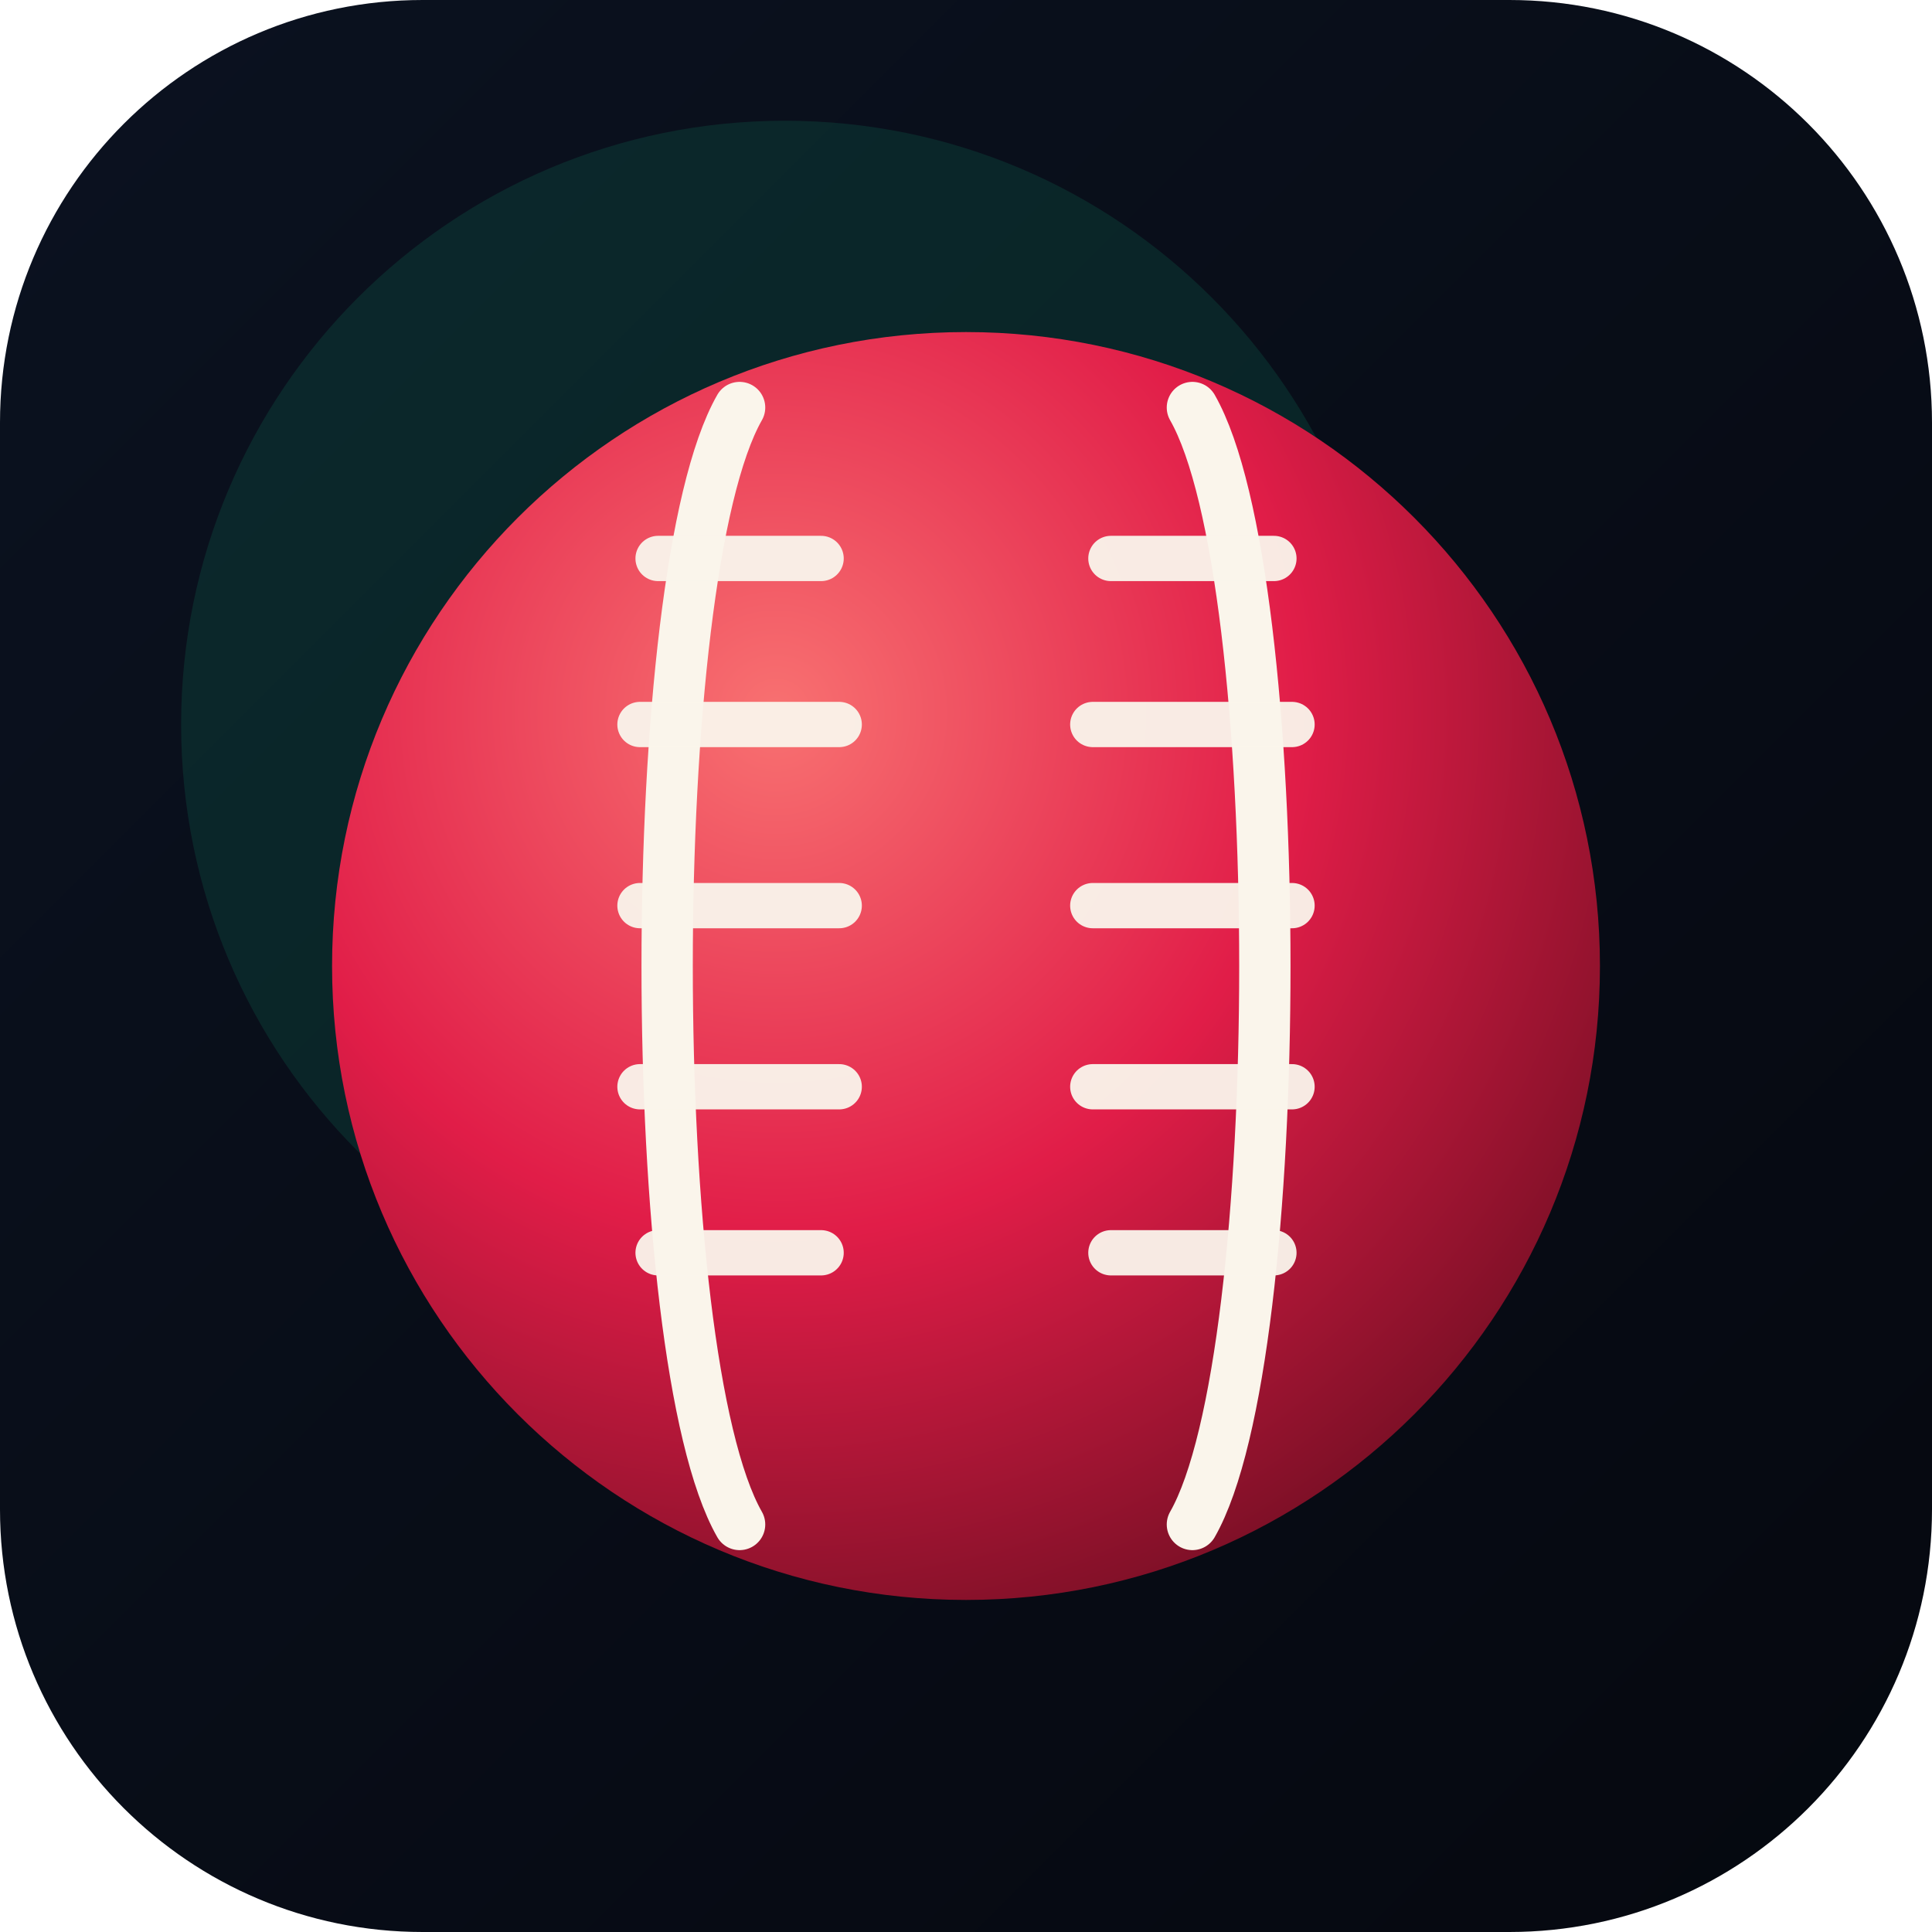
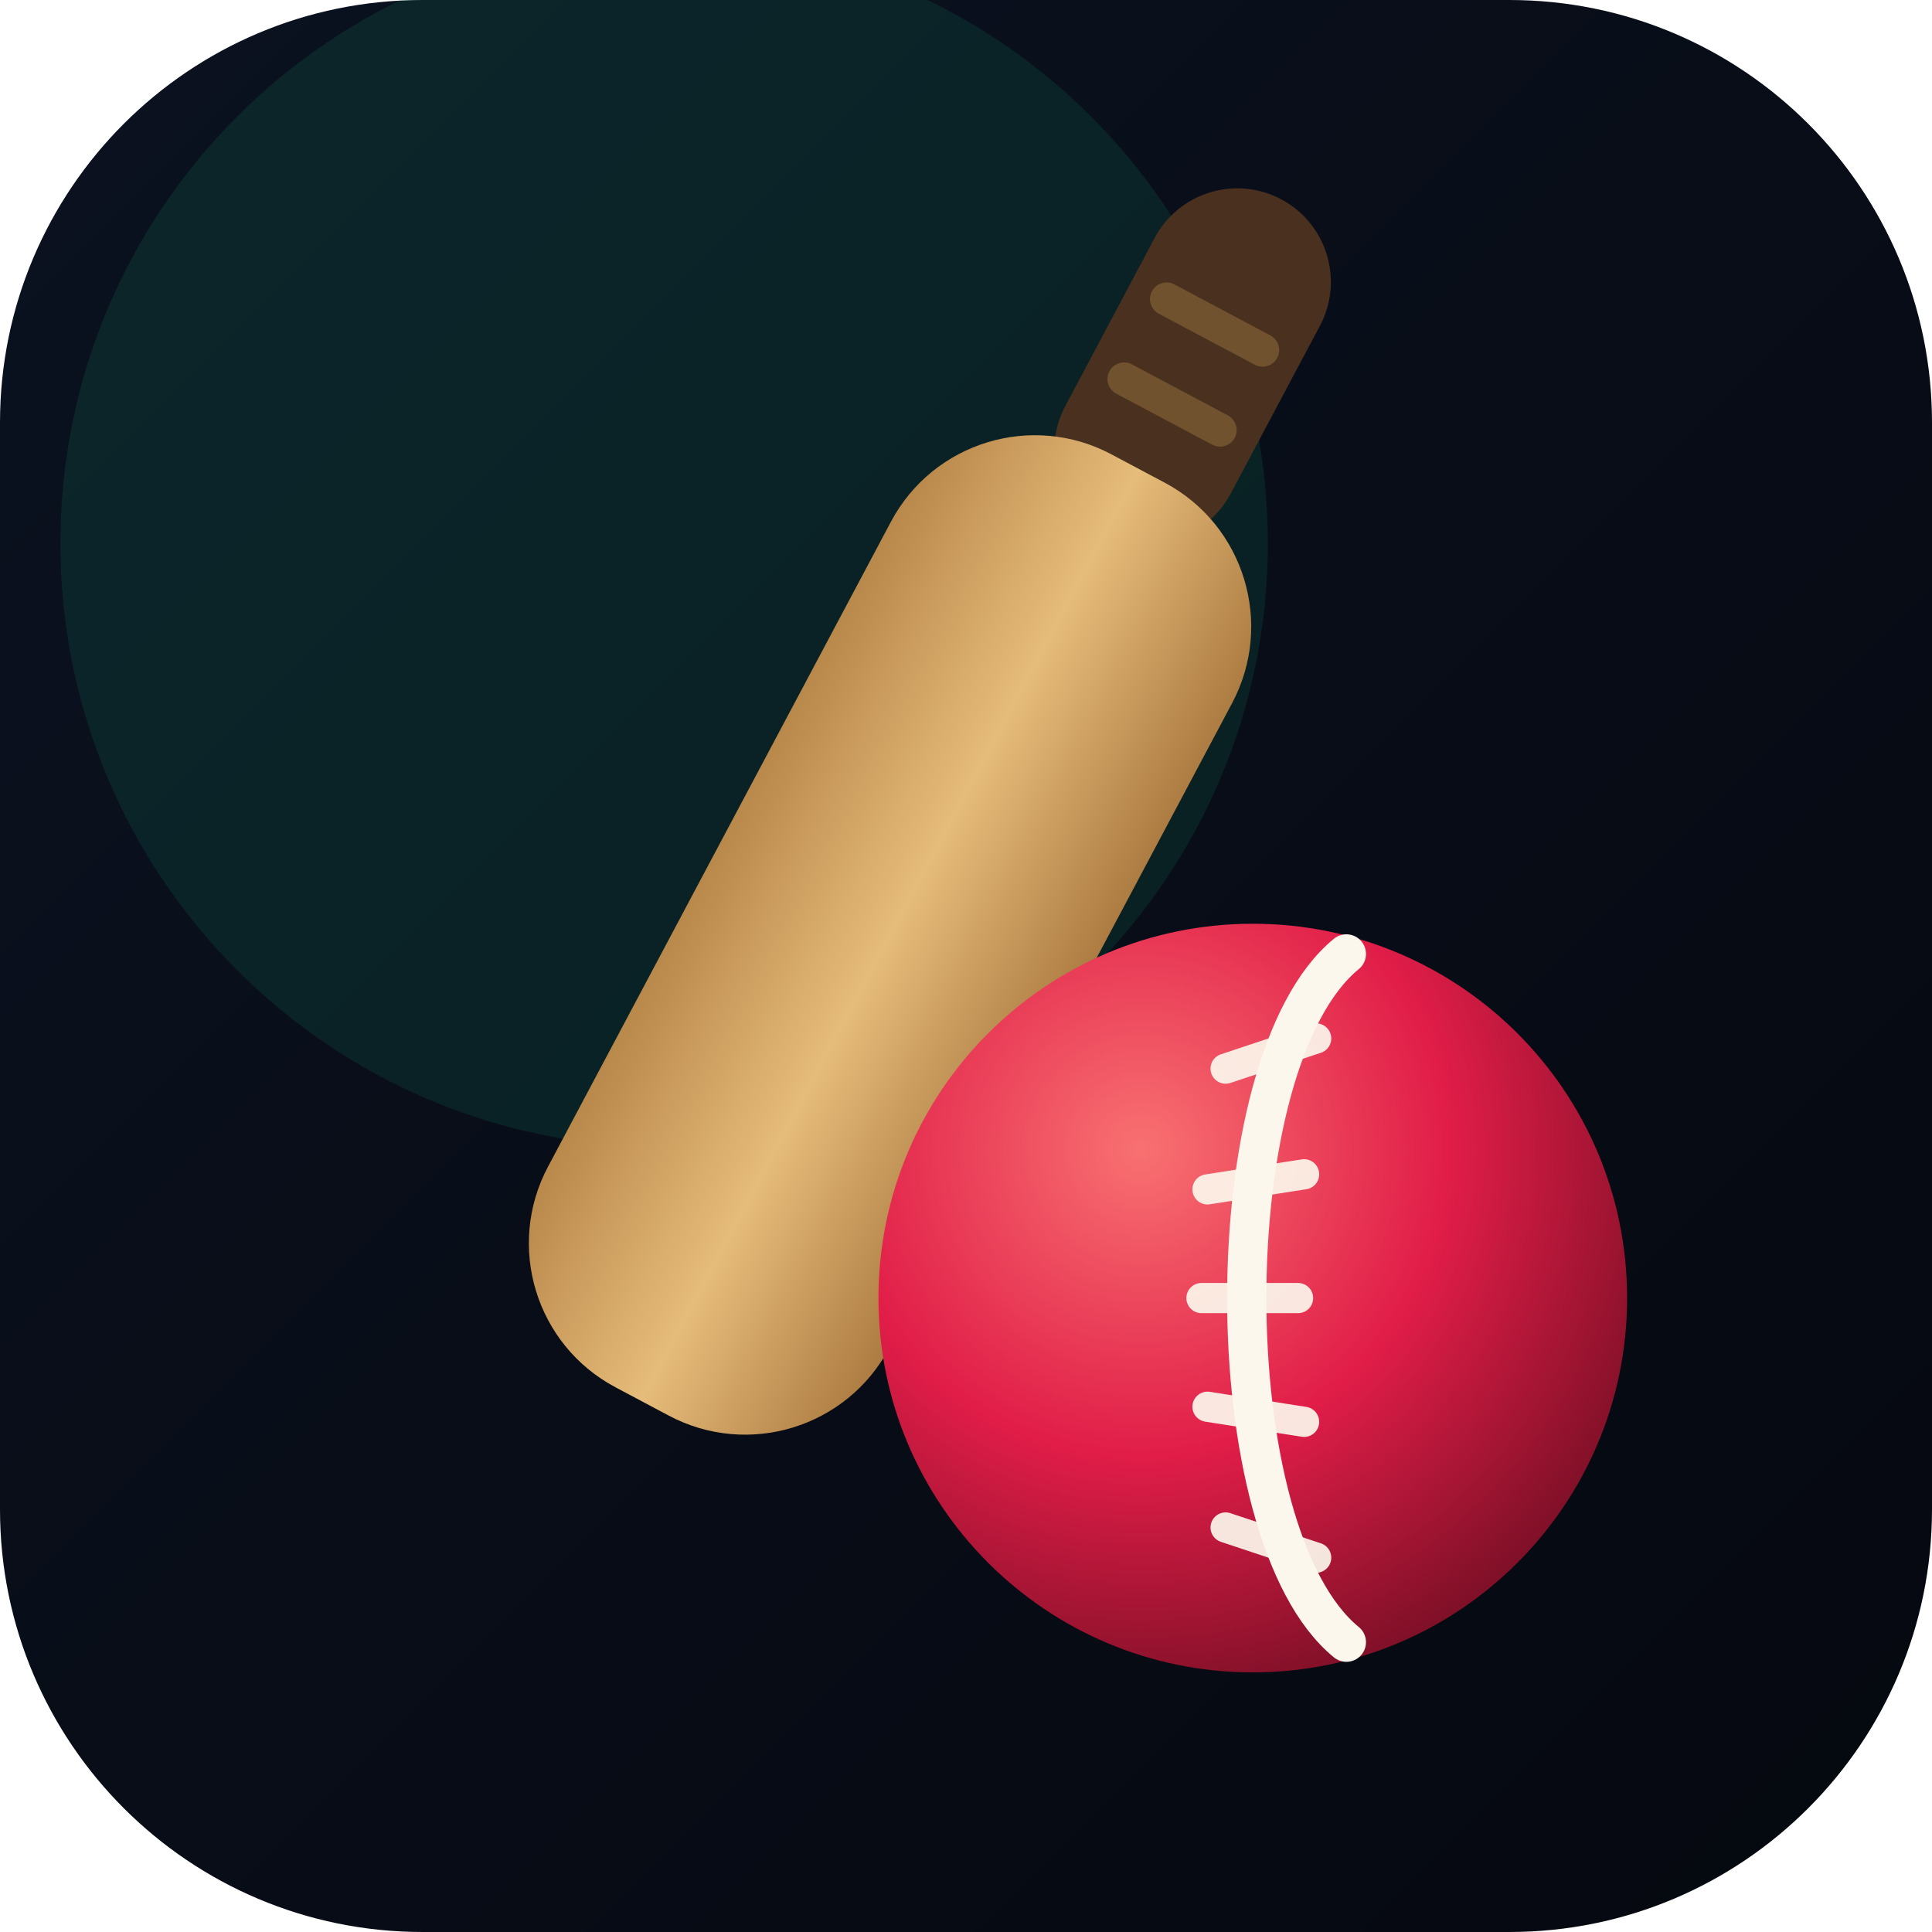
<svg xmlns="http://www.w3.org/2000/svg" viewBox="0 0 64 64" width="64" height="64">
  <defs>
    <radialGradient id="b" cx="35%" cy="30%" r="75%">
      <stop offset="0" stop-color="#f87171" />
      <stop offset="55%" stop-color="#e11d48" />
      <stop offset="1" stop-color="#7f1027" />
    </radialGradient>
    <linearGradient id="g" x1="0" y1="0" x2="1" y2="1">
      <stop offset="0" stop-color="#0b1220" />
      <stop offset="1" stop-color="#05080f" />
    </linearGradient>
+     <linearGradient id="w" x1="0" y1="0" x2="1" y2="0">
+       <stop offset="0" stop-color="#b9884b" />
+       <stop offset=".5" stop-color="#e6bc7a" />
+       <stop offset="1" stop-color="#ad7c42" />
+     </linearGradient>
  </defs>
  <rect width="64" height="64" rx="14" fill="url(#g)" />
-   <circle cx="26" cy="24" r="20" fill="#10b981" opacity=".14" />
-   <circle cx="32" cy="32" r="21" fill="url(#b)" />
-   <path d="M24.5 13.5c-3.2 5.6-3.2 31.4 0 37" fill="none" stroke="#faf5eb" stroke-width="1.7" stroke-linecap="round" />
-   <path d="M39.5 13.5c3.2 5.6 3.2 31.4 0 37" fill="none" stroke="#faf5eb" stroke-width="1.7" stroke-linecap="round" />
-   <g stroke="#faf5eb" stroke-width="1.5" stroke-linecap="round" opacity=".95">
-     <path d="M21.8 18.5h5.4M21.2 24h6.6M21.2 30h6.6M21.2 36h6.6M21.8 41.5h5.4" />
-     <path d="M36.8 18.5h5.4M36.2 24h6.6M36.2 30h6.6M36.2 36h6.6M36.8 41.5h5.4" />
+   <circle cx="22" cy="18" r="20" fill="#10b981" opacity=".12" />
+   <g transform="rotate(28 30 30)">
+     <rect x="26.9" y="3.5" width="6.2" height="12.5" rx="3.1" fill="#4a301e" />
+     <path d="M28.2 8.2h3.6M28.2 11.2h3.6" stroke="#70532e" stroke-width="1.1" stroke-linecap="round" />
+     <rect x="23.6" y="13.6" width="12.8" height="35" rx="5.4" fill="url(#w)" />
+   </g>
+   <circle cx="41.5" cy="43" r="12.4" fill="url(#b)" />
+   <path d="M44.6 31.6c-4.4 3.6-4.4 19.2 0 22.8" fill="none" stroke="#fcf7ec" stroke-width="1.3" stroke-linecap="round" />
+   <g stroke="#fcf7ec" stroke-width="1" stroke-linecap="round" opacity=".92">
+     <path d="M40.6 35.4l3-1M40 39.4l3.2-.5M39.8 43h3.2M40 46.6l3.2.5M40.6 50.6l3 1" />
  </g>
</svg>
